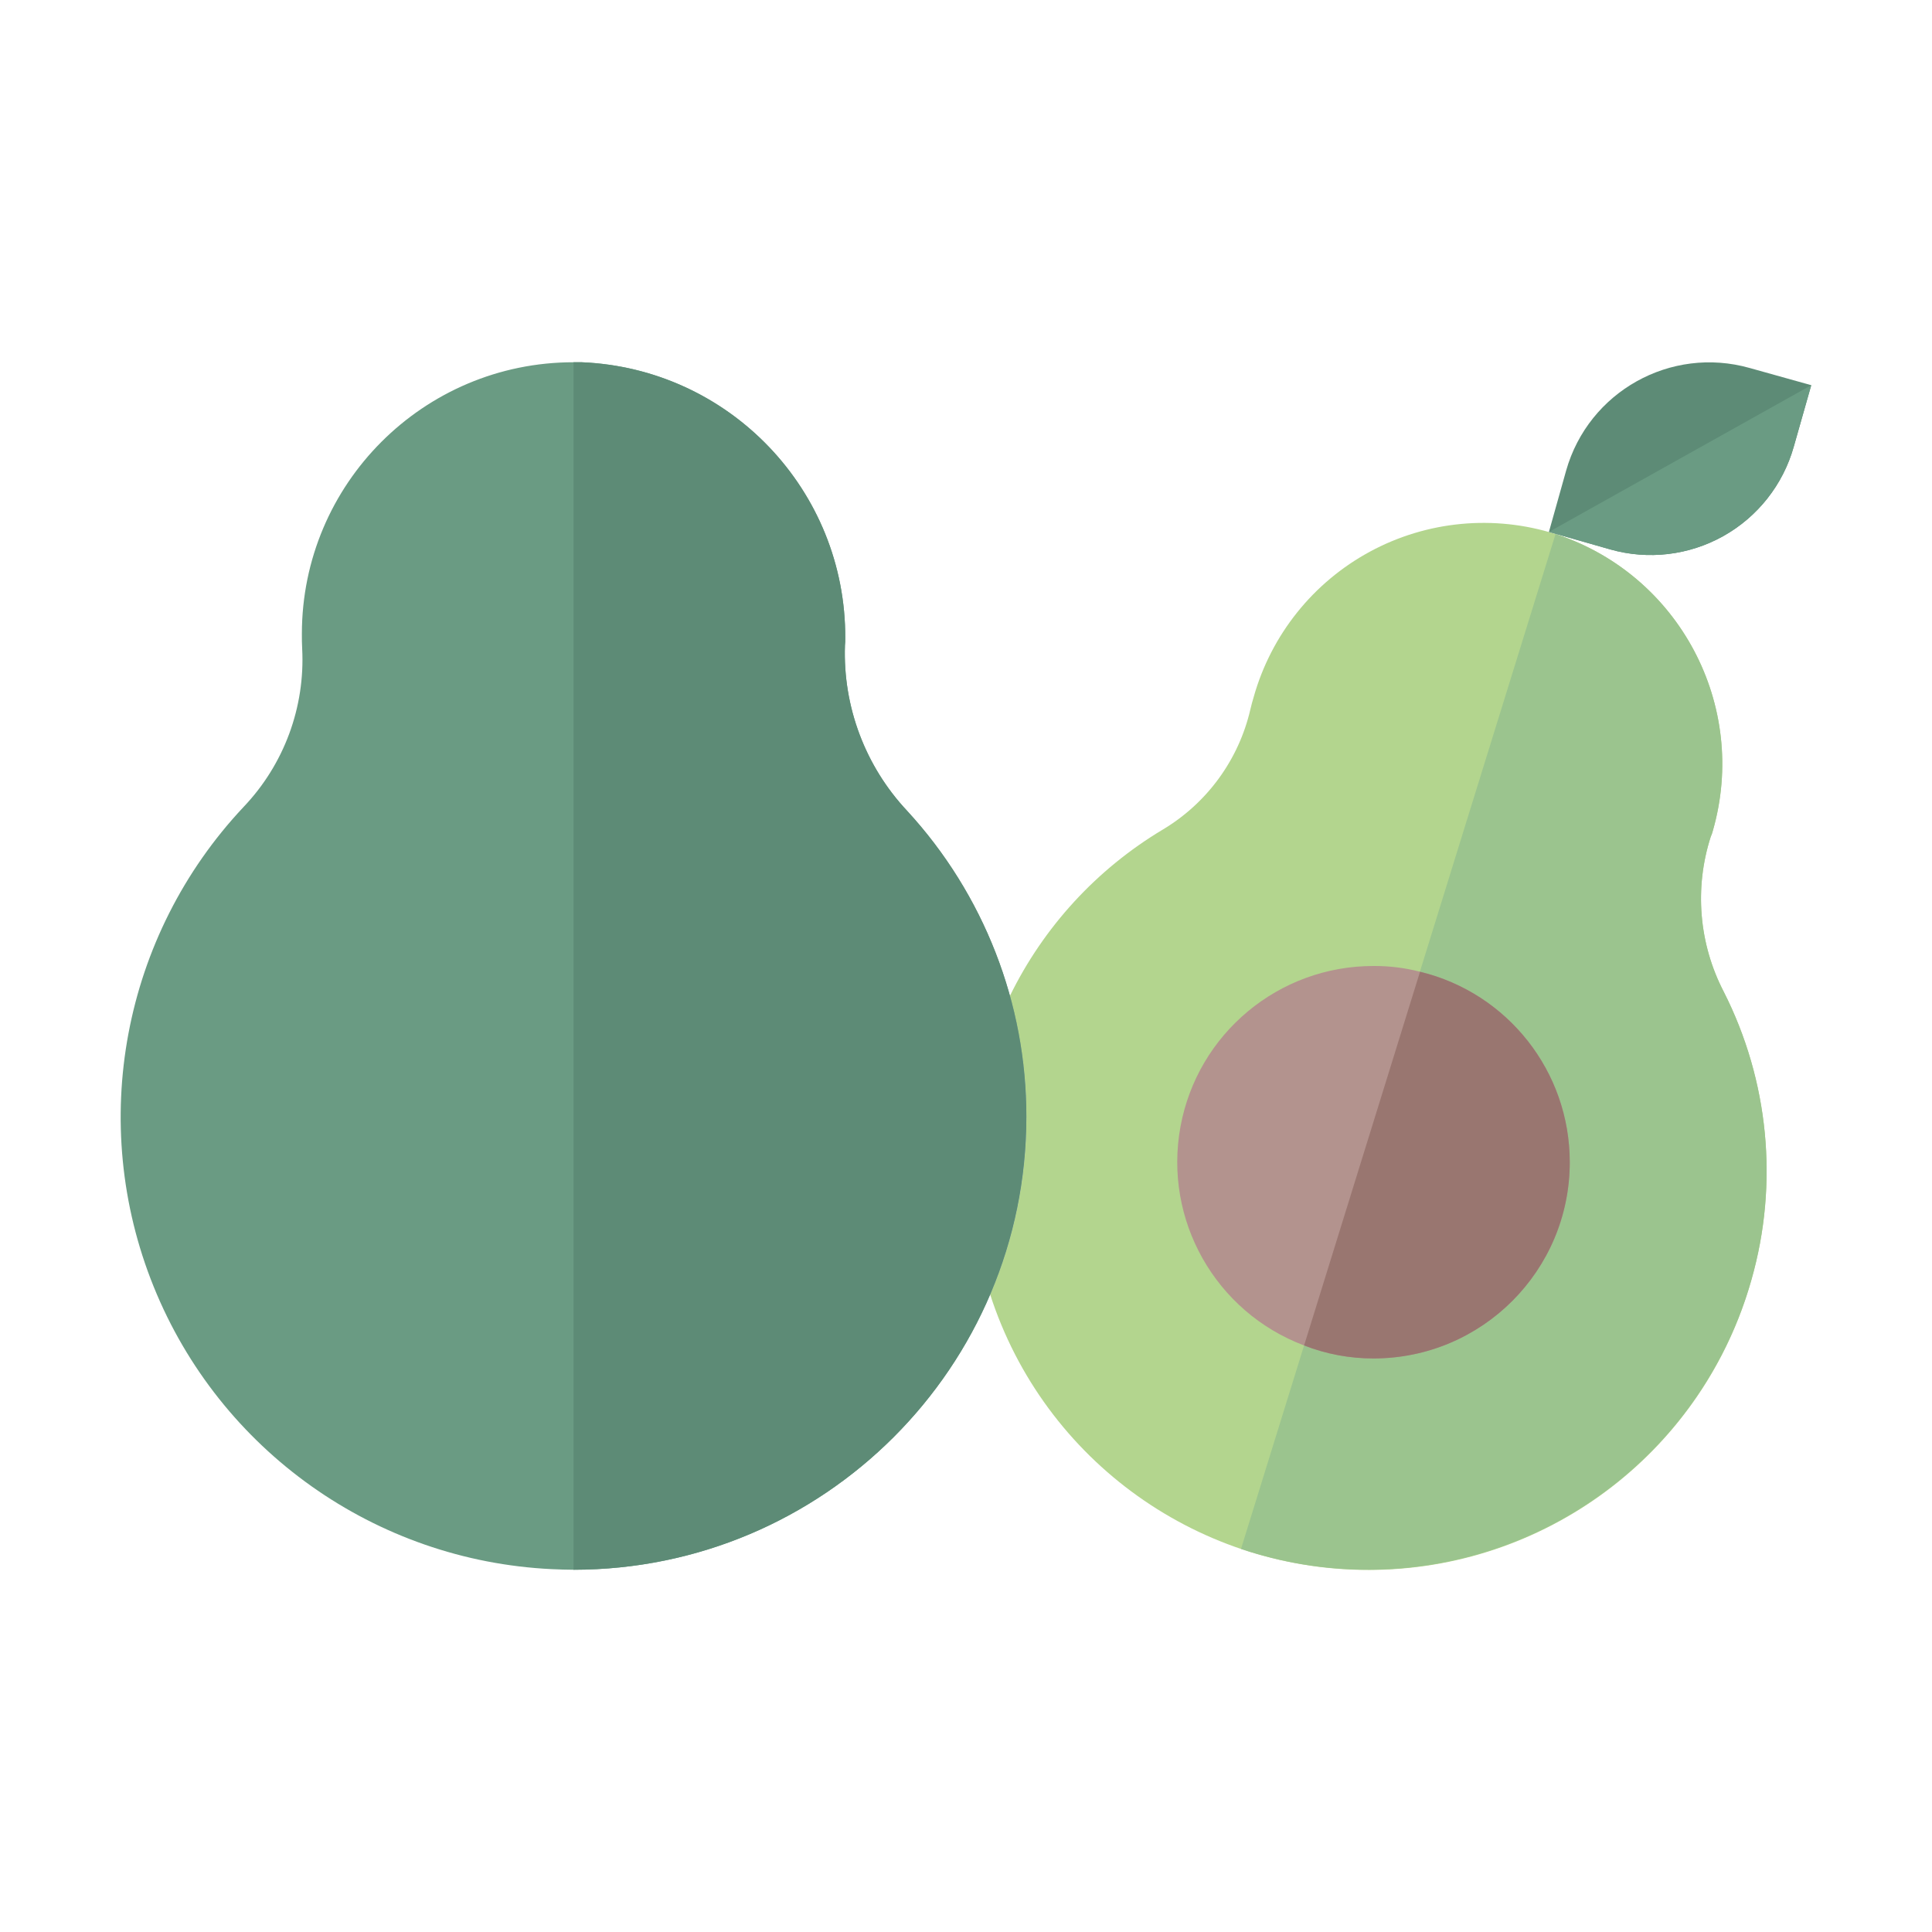
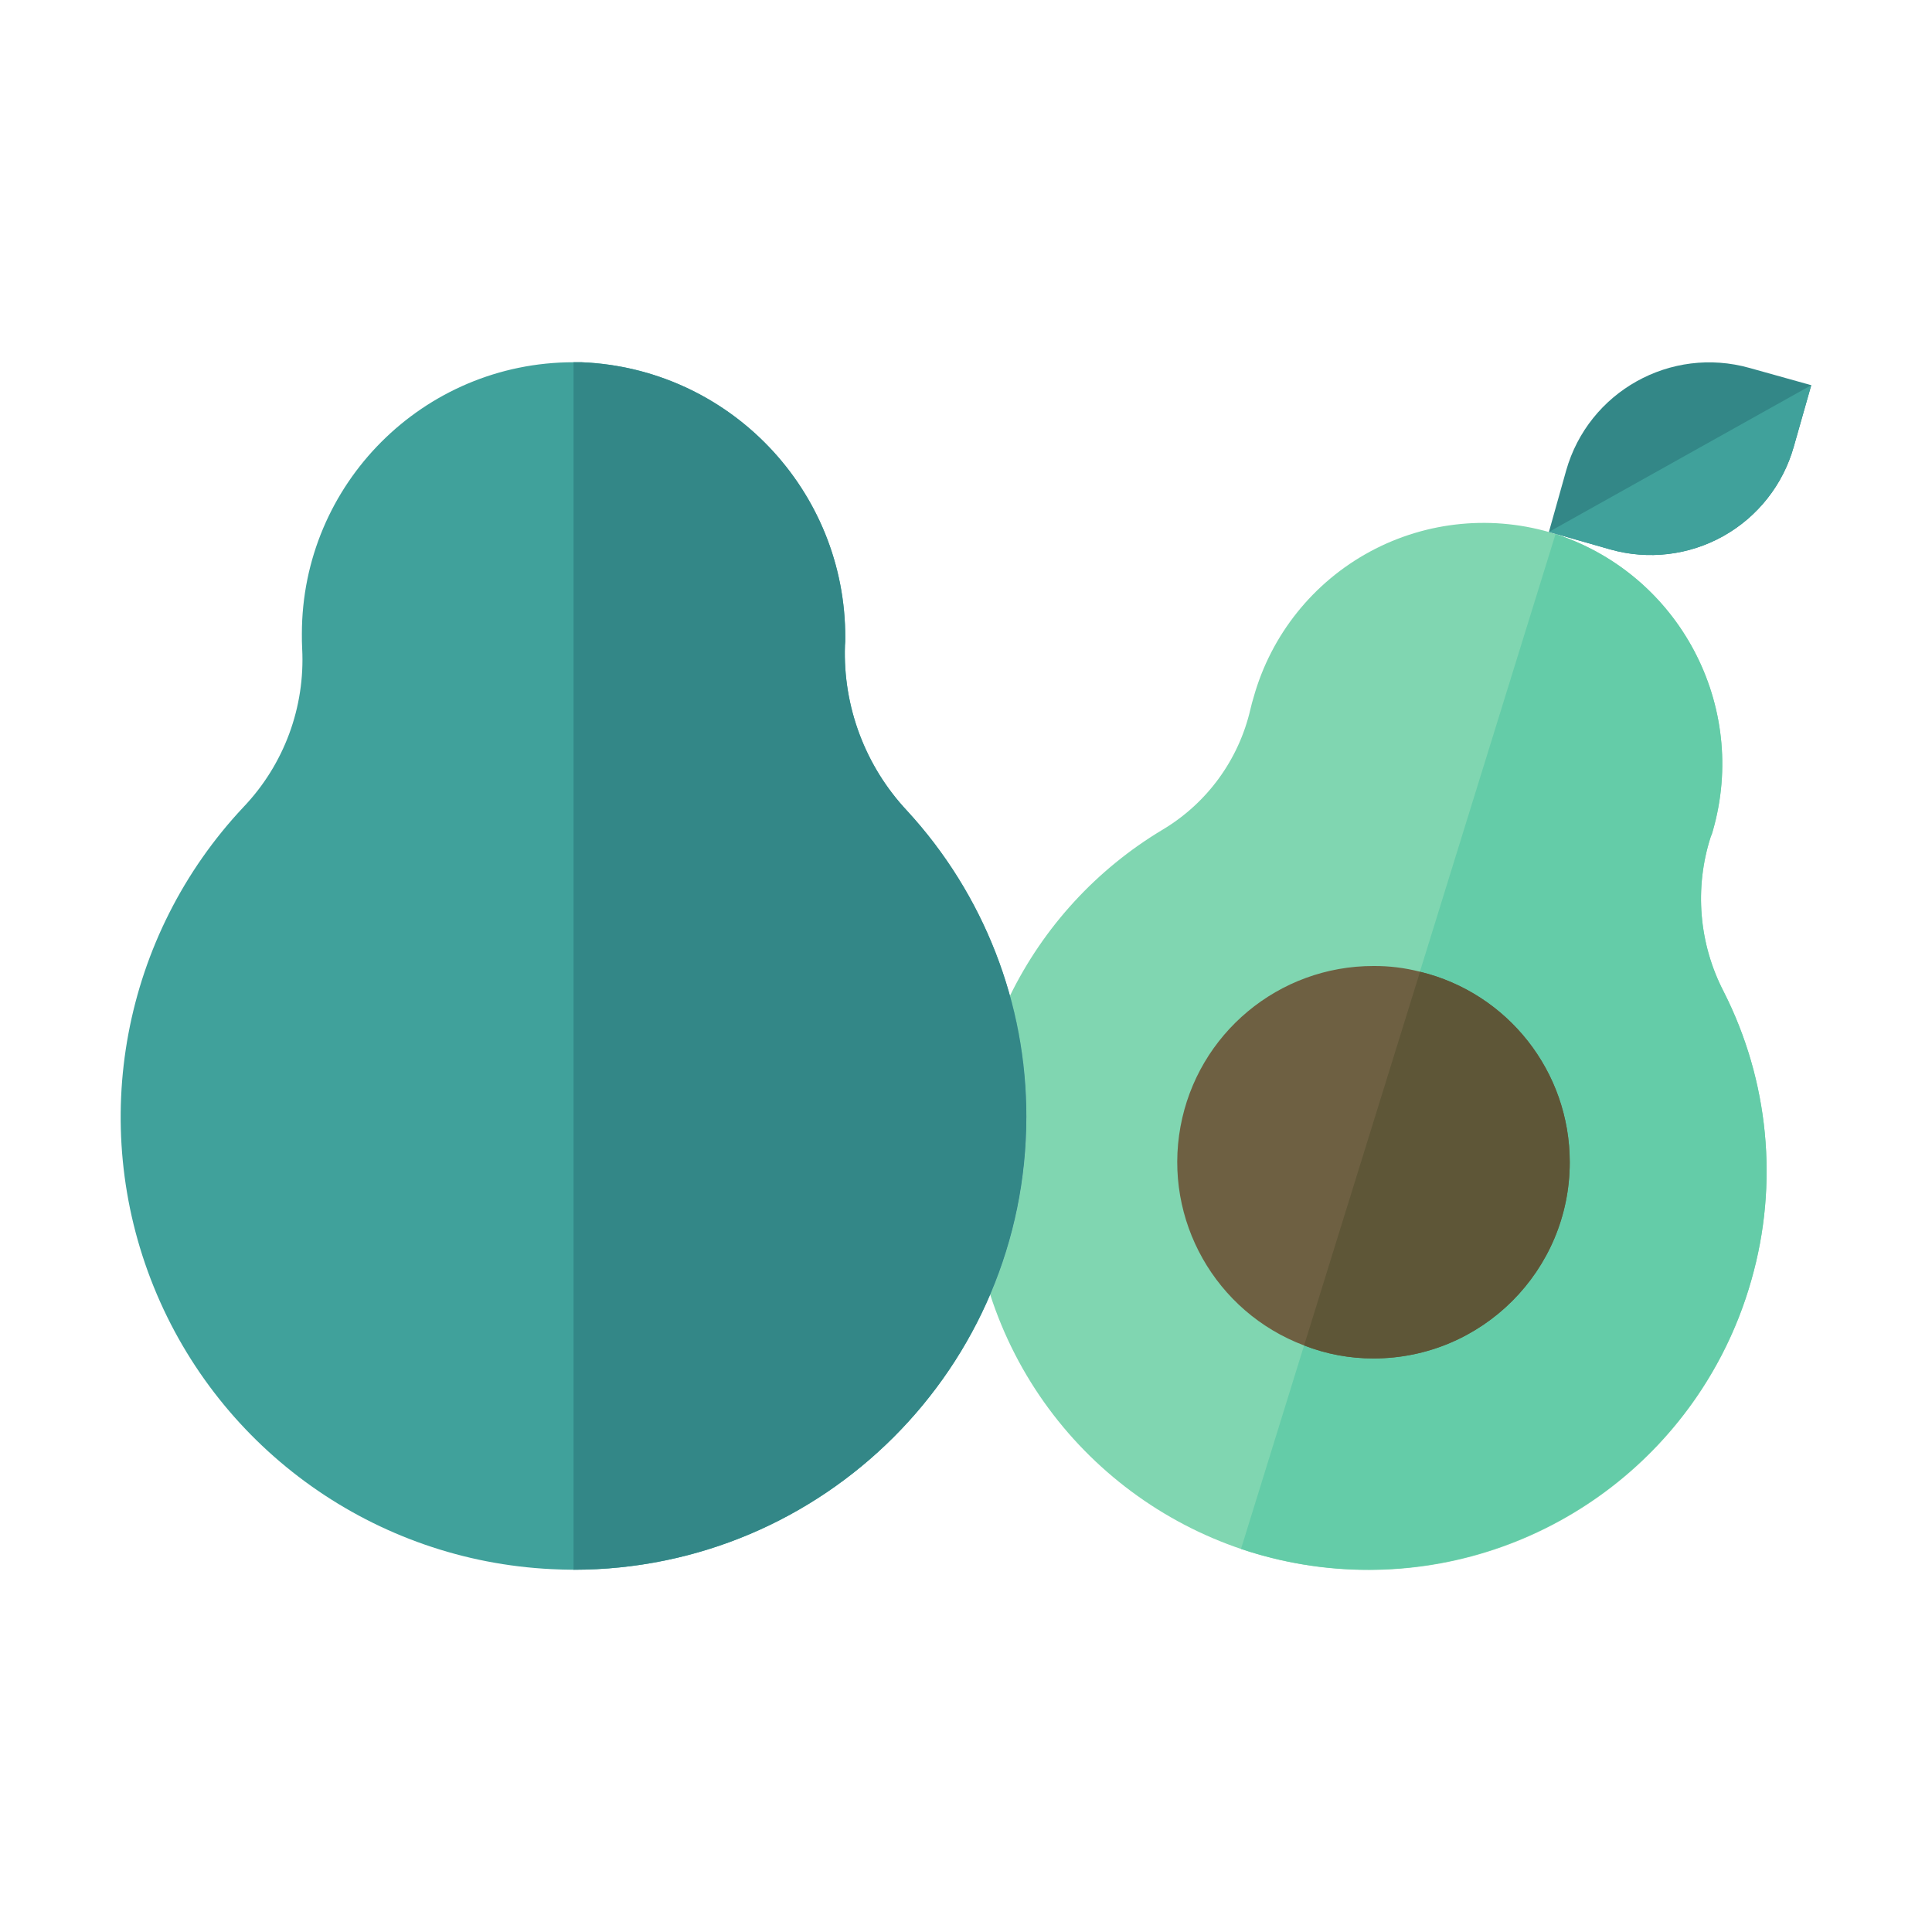
- <svg xmlns="http://www.w3.org/2000/svg" width="64px" viewBox="0 0 64 64">
-   <defs>
-     <style>.cls-1{fill:#b3d58e;}.cls-2{fill:#9bc48e;}.cls-3{fill:#5d8b76;}.cls-4{fill:#6a9b83;}.cls-5{fill:#b3938e;}.cls-6{fill:#997670;}</style>
-   </defs>
-   <path class="cls-1" d="M58.02,42.39a13.173,13.173,0,0,1-25.22.49A14.931,14.931,0,0,0,33.45,33a13.154,13.154,0,0,1,5.07-5.52,6.292,6.292,0,0,0,2.9-3.98c.03-.14.07-.27.11-.41a7.909,7.909,0,0,1,10-5.4,8.015,8.015,0,0,1,5.21,9.83,1.176,1.176,0,0,1-.07.2,6.689,6.689,0,0,0,.43,5.13A13.137,13.137,0,0,1,58.02,42.39Z" />
-   <path class="cls-2" d="M58.02,42.39a13.2,13.2,0,0,1-16.91,8.92L51.53,17.69a8.015,8.015,0,0,1,5.21,9.83,1.176,1.176,0,0,1-.07.2,6.689,6.689,0,0,0,.43,5.13A13.137,13.137,0,0,1,58.02,42.39Z" />
-   <path class="cls-3" d="M60,12.76l-.58,2.04a4.923,4.923,0,0,1-6.08,3.4l-2.03-.58.57-2.03a4.928,4.928,0,0,1,6.08-3.4Z" />
-   <path class="cls-4" d="M60,12.76l-.58,2.04a4.923,4.923,0,0,1-6.08,3.4l-2.03-.58Z" />
-   <path class="cls-5" d="M52,38.5A6.5,6.5,0,0,1,45.5,45a6.269,6.269,0,0,1-2.3-.43A6.494,6.494,0,0,1,45.5,32a6.017,6.017,0,0,1,1.54.19A6.49,6.49,0,0,1,52,38.5Z" />
-   <path class="cls-6" d="M52,38.5A6.5,6.5,0,0,1,45.5,45a6.269,6.269,0,0,1-2.3-.43l3.84-12.38A6.49,6.49,0,0,1,52,38.5Z" />
-   <path class="cls-4" d="M34,37A15.005,15.005,0,0,1,19,52c-.24,0-.48-.01-.72-.02A14.994,14.994,0,0,1,8.07,26.73a7.07,7.07,0,0,0,1.94-5.24C10,21.33,10,21.16,10,21a9.001,9.001,0,0,1,9-9h.27A9.109,9.109,0,0,1,28,21.14a1.927,1.927,0,0,1-.01.24,7.631,7.631,0,0,0,2.06,5.48A14.951,14.951,0,0,1,34,37Z" />
-   <path class="cls-3" d="M34,37A15.005,15.005,0,0,1,19,52V12h.27A9.109,9.109,0,0,1,28,21.14a1.927,1.927,0,0,1-.01.24,7.631,7.631,0,0,0,2.06,5.48A14.951,14.951,0,0,1,34,37Z" />
+ <svg xmlns="http://www.w3.org/2000/svg" data-name="Layer 1" viewBox="0 0 64 64">
+   <path d="M58.02 42.39a13.173 13.173 0 0 1-25.22.49 14.931 14.931 0 0 0 .65-9.88 13.154 13.154 0 0 1 5.07-5.52 6.292 6.292 0 0 0 2.9-3.98c.03-.14.07-.27.11-.41a7.909 7.909 0 0 1 10-5.4 8.015 8.015 0 0 1 5.21 9.83 1.176 1.176 0 0 1-.07.2 6.689 6.689 0 0 0 .43 5.13 13.137 13.137 0 0 1 .92 9.54Z" fill="#80d6b1" class="fill-aed580" />
+   <path d="M58.02 42.39a13.2 13.2 0 0 1-16.91 8.92l10.42-33.62a8.015 8.015 0 0 1 5.21 9.83 1.176 1.176 0 0 1-.07.2 6.689 6.689 0 0 0 .43 5.13 13.137 13.137 0 0 1 .92 9.54Z" fill="#64cca8" class="fill-9ccc65" />
+   <path d="m60 12.76-.58 2.04a4.923 4.923 0 0 1-6.08 3.4l-2.03-.58.57-2.03a4.928 4.928 0 0 1 6.08-3.4Z" fill="#338787" class="fill-378e43" />
+   <path d="m60 12.76-.58 2.04a4.923 4.923 0 0 1-6.08 3.4l-2.03-.58Z" fill="#40a19b" class="fill-42a047" />
+   <path d="M52 38.5a6.5 6.5 0 0 1-6.5 6.5 6.27 6.27 0 0 1-2.3-.43A6.494 6.494 0 0 1 45.5 32a6.017 6.017 0 0 1 1.54.19A6.49 6.49 0 0 1 52 38.5Z" fill="#6e6042" class="fill-6d4d42" />
+   <path d="M52 38.5a6.5 6.5 0 0 1-6.5 6.5 6.27 6.27 0 0 1-2.3-.43l3.84-12.38A6.49 6.49 0 0 1 52 38.5Z" fill="#5e5637" class="fill-5e4137" />
+   <path d="M34 37a15.005 15.005 0 0 1-15 15c-.24 0-.48-.01-.72-.02A14.994 14.994 0 0 1 8.07 26.73a7.07 7.07 0 0 0 1.94-5.24C10 21.33 10 21.16 10 21a9 9 0 0 1 9-9h.27A9.109 9.109 0 0 1 28 21.14a1.927 1.927 0 0 1-.01.24 7.631 7.631 0 0 0 2.06 5.48A14.951 14.951 0 0 1 34 37Z" fill="#40a19b" class="fill-42a047" />
+   <path d="M34 37a15.005 15.005 0 0 1-15 15V12h.27A9.109 9.109 0 0 1 28 21.14a1.927 1.927 0 0 1-.01.24 7.631 7.631 0 0 0 2.06 5.48A14.951 14.951 0 0 1 34 37Z" fill="#338787" class="fill-378e43" />
</svg>
